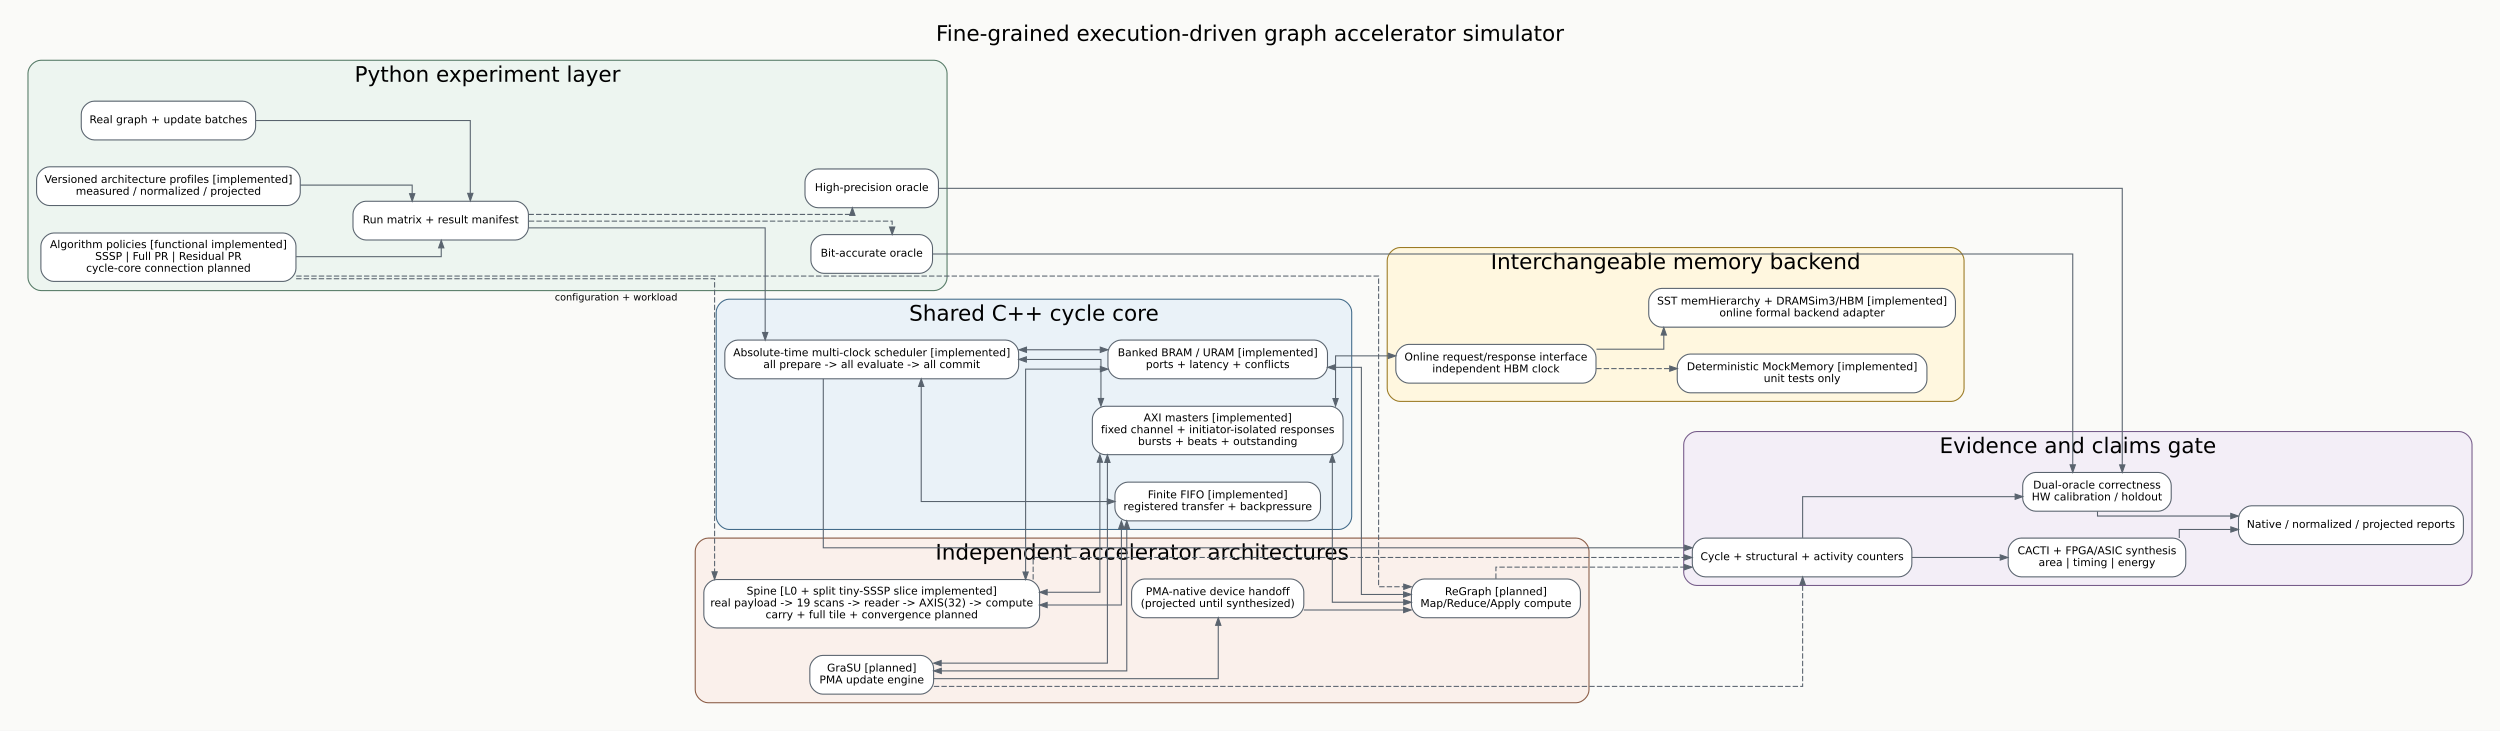
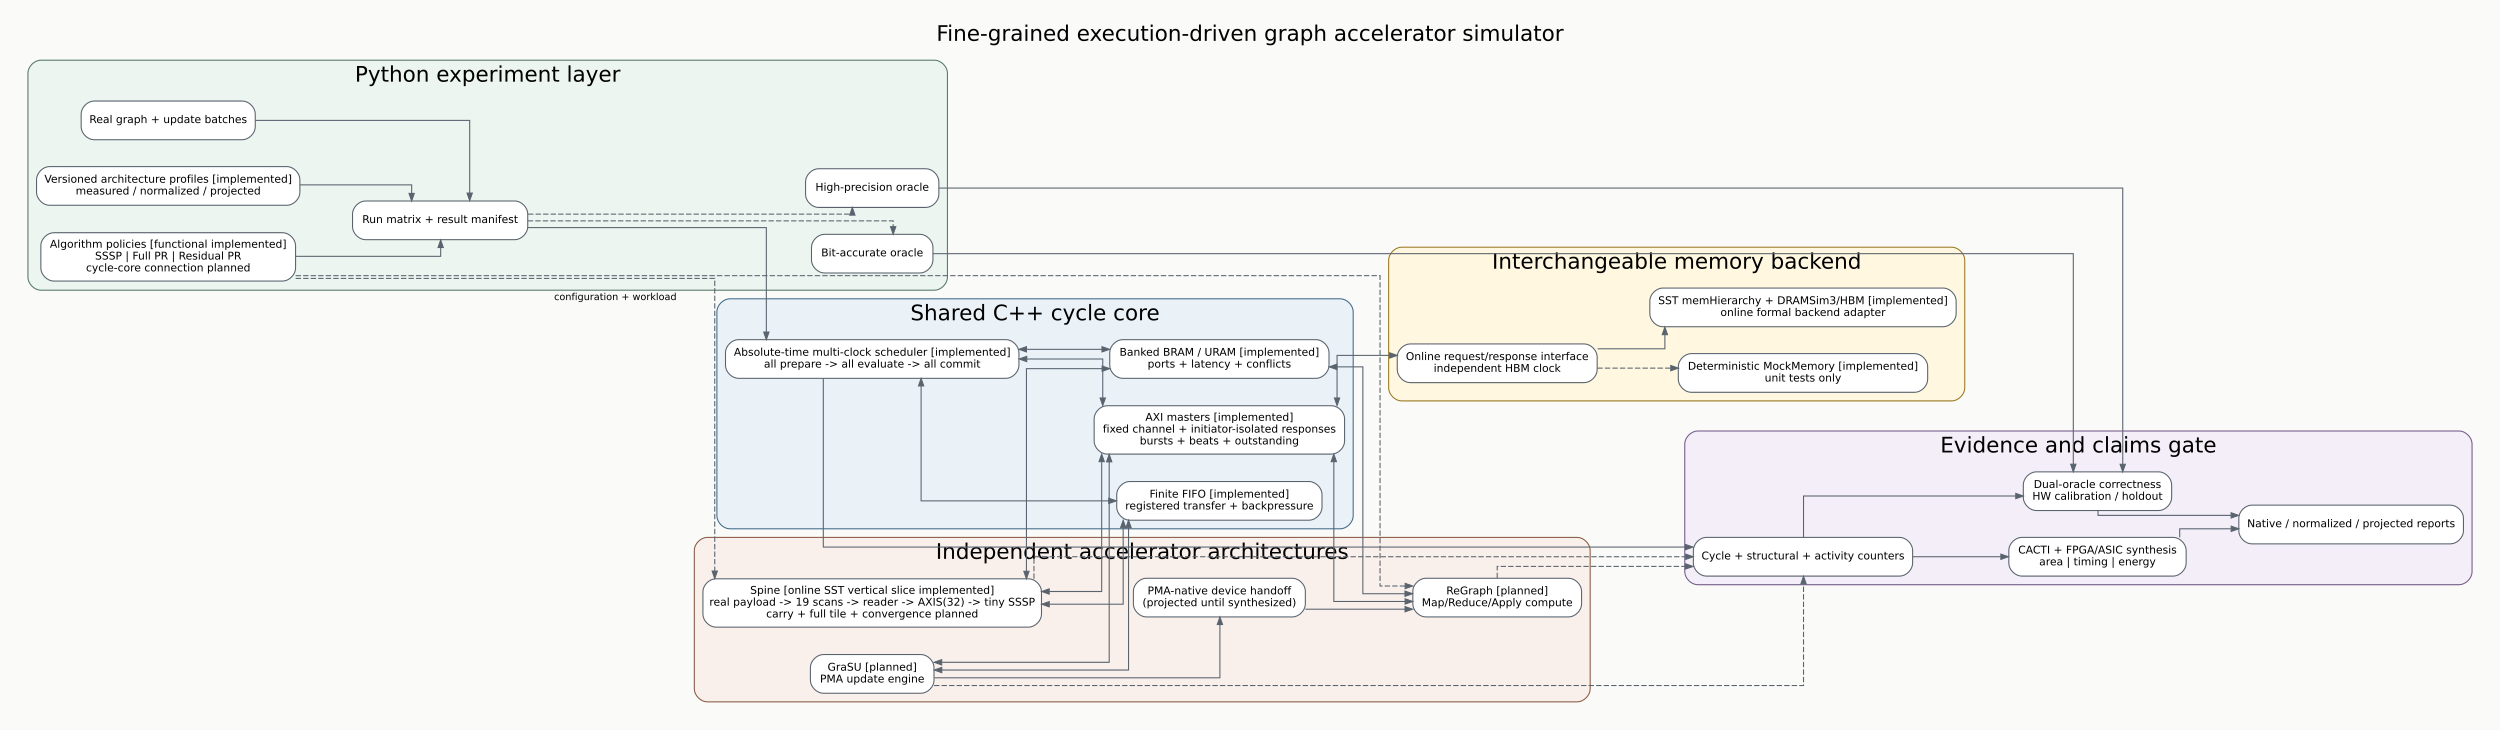
- <svg xmlns="http://www.w3.org/2000/svg" width="2323pt" height="679pt" viewBox="0.00 0.00 2323.00 679.00">
+ <svg xmlns="http://www.w3.org/2000/svg" width="2326pt" height="679pt" viewBox="0.00 0.00 2326.00 679.00">
  <g id="graph0" class="graph" transform="scale(1 1) rotate(0) translate(18 661)">
-     <polygon fill="#fafaf8" stroke="transparent" points="-18,18 -18,-661 2305,-661 2305,18 -18,18" />
-     <text text-anchor="middle" x="1143.5" y="-623" font-family="DejaVu Sans" font-size="20.00">Fine-grained execution-driven graph accelerator simulator</text>
+     <polygon fill="#fafaf8" stroke="transparent" points="-18,18 -18,-661 2308,-661 2308,18 -18,18" />
+     <text text-anchor="middle" x="1145" y="-623" font-family="DejaVu Sans" font-size="20.00">Fine-grained execution-driven graph accelerator simulator</text>
    <g id="clust1" class="cluster">
-       <path fill="#edf5f0" stroke="#557a66" d="M20,-391C20,-391 850,-391 850,-391 856,-391 862,-397 862,-403 862,-403 862,-593 862,-593 862,-599 856,-605 850,-605 850,-605 20,-605 20,-605 14,-605 8,-599 8,-593 8,-593 8,-403 8,-403 8,-397 14,-391 20,-391" />
-       <text text-anchor="middle" x="435" y="-585" font-family="DejaVu Sans" font-size="20.00">Python experiment layer</text>
+       <path fill="#edf5f0" stroke="#557a66" d="M20,-391C20,-391 851.5,-391 851.5,-391 857.5,-391 863.5,-397 863.5,-403 863.5,-403 863.5,-593 863.5,-593 863.5,-599 857.5,-605 851.5,-605 851.5,-605 20,-605 20,-605 14,-605 8,-599 8,-593 8,-593 8,-403 8,-403 8,-397 14,-391 20,-391" />
+       <text text-anchor="middle" x="435.75" y="-585" font-family="DejaVu Sans" font-size="20.00">Python experiment layer</text>
    </g>
    <g id="clust2" class="cluster">
-       <path fill="#eaf2f8" stroke="#426b8a" d="M659.5,-169C659.5,-169 1226,-169 1226,-169 1232,-169 1238,-175 1238,-181 1238,-181 1238,-371 1238,-371 1238,-377 1232,-383 1226,-383 1226,-383 659.5,-383 659.5,-383 653.5,-383 647.5,-377 647.5,-371 647.5,-371 647.5,-181 647.5,-181 647.5,-175 653.5,-169 659.5,-169" />
-       <text text-anchor="middle" x="942.75" y="-363" font-family="DejaVu Sans" font-size="20.00">Shared C++ cycle core</text>
+       <path fill="#eaf2f8" stroke="#426b8a" d="M661,-169C661,-169 1229,-169 1229,-169 1235,-169 1241,-175 1241,-181 1241,-181 1241,-371 1241,-371 1241,-377 1235,-383 1229,-383 1229,-383 661,-383 661,-383 655,-383 649,-377 649,-371 649,-371 649,-181 649,-181 649,-175 655,-169 661,-169" />
+       <text text-anchor="middle" x="945" y="-363" font-family="DejaVu Sans" font-size="20.00">Shared C++ cycle core</text>
    </g>
    <g id="clust3" class="cluster">
-       <path fill="#faf0eb" stroke="#8a5b45" d="M640,-8C640,-8 1446.5,-8 1446.5,-8 1452.5,-8 1458.5,-14 1458.5,-20 1458.5,-20 1458.5,-149 1458.5,-149 1458.5,-155 1452.5,-161 1446.5,-161 1446.5,-161 640,-161 640,-161 634,-161 628,-155 628,-149 628,-149 628,-20 628,-20 628,-14 634,-8 640,-8" />
-       <text text-anchor="middle" x="1043.25" y="-141" font-family="DejaVu Sans" font-size="20.00">Independent accelerator architectures</text>
+       <path fill="#faf0eb" stroke="#8a5b45" d="M640,-8C640,-8 1449.5,-8 1449.5,-8 1455.5,-8 1461.5,-14 1461.5,-20 1461.5,-20 1461.5,-149 1461.5,-149 1461.5,-155 1455.5,-161 1449.5,-161 1449.5,-161 640,-161 640,-161 634,-161 628,-155 628,-149 628,-149 628,-20 628,-20 628,-14 634,-8 640,-8" />
+       <text text-anchor="middle" x="1044.75" y="-141" font-family="DejaVu Sans" font-size="20.00">Independent accelerator architectures</text>
    </g>
    <g id="clust4" class="cluster">
-       <path fill="#fff7df" stroke="#9b7a25" d="M1283,-288C1283,-288 1795,-288 1795,-288 1801,-288 1807,-294 1807,-300 1807,-300 1807,-419 1807,-419 1807,-425 1801,-431 1795,-431 1795,-431 1283,-431 1283,-431 1277,-431 1271,-425 1271,-419 1271,-419 1271,-300 1271,-300 1271,-294 1277,-288 1283,-288" />
-       <text text-anchor="middle" x="1539" y="-411" font-family="DejaVu Sans" font-size="20.00">Interchangeable memory backend</text>
+       <path fill="#fff7df" stroke="#9b7a25" d="M1286,-288C1286,-288 1798,-288 1798,-288 1804,-288 1810,-294 1810,-300 1810,-300 1810,-419 1810,-419 1810,-425 1804,-431 1798,-431 1798,-431 1286,-431 1286,-431 1280,-431 1274,-425 1274,-419 1274,-419 1274,-300 1274,-300 1274,-294 1280,-288 1286,-288" />
+       <text text-anchor="middle" x="1542" y="-411" font-family="DejaVu Sans" font-size="20.00">Interchangeable memory backend</text>
    </g>
    <g id="clust5" class="cluster">
-       <path fill="#f3eef7" stroke="#765c8a" d="M1558.5,-117C1558.5,-117 2267,-117 2267,-117 2273,-117 2279,-123 2279,-129 2279,-129 2279,-248 2279,-248 2279,-254 2273,-260 2267,-260 2267,-260 1558.5,-260 1558.5,-260 1552.5,-260 1546.5,-254 1546.5,-248 1546.5,-248 1546.5,-129 1546.5,-129 1546.5,-123 1552.5,-117 1558.5,-117" />
-       <text text-anchor="middle" x="1912.75" y="-240" font-family="DejaVu Sans" font-size="20.00">Evidence and claims gate</text>
+       <path fill="#f3eef7" stroke="#765c8a" d="M1561.5,-117C1561.5,-117 2270,-117 2270,-117 2276,-117 2282,-123 2282,-129 2282,-129 2282,-248 2282,-248 2282,-254 2276,-260 2270,-260 2270,-260 1561.5,-260 1561.5,-260 1555.5,-260 1549.5,-254 1549.5,-248 1549.5,-248 1549.5,-129 1549.5,-129 1549.5,-123 1555.5,-117 1561.5,-117" />
+       <text text-anchor="middle" x="1915.75" y="-240" font-family="DejaVu Sans" font-size="20.00">Evidence and claims gate</text>
    </g>
    <g id="node1" class="node">
      <path fill="#ffffff" stroke="#59636e" d="M207.5,-567C207.5,-567 69.5,-567 69.5,-567 63.5,-567 57.5,-561 57.5,-555 57.5,-555 57.5,-543 57.5,-543 57.5,-537 63.5,-531 69.5,-531 69.5,-531 207.5,-531 207.5,-531 213.5,-531 219.5,-537 219.5,-543 219.5,-543 219.5,-555 219.5,-555 219.5,-561 213.5,-567 207.5,-567" />
      <text text-anchor="middle" x="138.5" y="-546.5" font-family="DejaVu Sans" font-size="10.00">Real graph + update batches</text>
    </g>
    <g id="node4" class="node">
      <path fill="#ffffff" stroke="#59636e" d="M461,-474C461,-474 322,-474 322,-474 316,-474 310,-468 310,-462 310,-462 310,-450 310,-450 310,-444 316,-438 322,-438 322,-438 461,-438 461,-438 467,-438 473,-444 473,-450 473,-450 473,-462 473,-462 473,-468 467,-474 461,-474" />
      <text text-anchor="middle" x="391.5" y="-453.5" font-family="DejaVu Sans" font-size="10.00">Run matrix + result manifest</text>
    </g>
    <g id="edge1" class="edge">
      <path fill="none" stroke="#59636e" d="M219.63,-549C302.47,-549 419,-549 419,-549 419,-549 419,-481.37 419,-481.37" />
      <polygon fill="#59636e" stroke="#59636e" points="421.45,-481.37 419,-474.37 416.55,-481.37 421.45,-481.37" />
    </g>
    <g id="node2" class="node">
      <path fill="#ffffff" stroke="#59636e" d="M249,-506C249,-506 28,-506 28,-506 22,-506 16,-500 16,-494 16,-494 16,-482 16,-482 16,-476 22,-470 28,-470 28,-470 249,-470 249,-470 255,-470 261,-476 261,-482 261,-482 261,-494 261,-494 261,-500 255,-506 249,-506" />
      <text text-anchor="middle" x="138.5" y="-491" font-family="DejaVu Sans" font-size="10.00">Versioned architecture profiles [implemented]</text>
      <text text-anchor="middle" x="138.5" y="-480" font-family="DejaVu Sans" font-size="10.00">measured / normalized / projected</text>
    </g>
    <g id="edge2" class="edge">
      <path fill="none" stroke="#59636e" d="M261.03,-489C314.4,-489 365,-489 365,-489 365,-489 365,-481.04 365,-481.04" />
      <polygon fill="#59636e" stroke="#59636e" points="367.45,-481.04 365,-474.04 362.55,-481.04 367.45,-481.04" />
    </g>
    <g id="node3" class="node">
      <path fill="#ffffff" stroke="#59636e" d="M245,-444.5C245,-444.5 32,-444.5 32,-444.5 26,-444.5 20,-438.5 20,-432.5 20,-432.5 20,-411.5 20,-411.5 20,-405.5 26,-399.5 32,-399.5 32,-399.5 245,-399.5 245,-399.5 251,-399.5 257,-405.5 257,-411.5 257,-411.5 257,-432.5 257,-432.5 257,-438.5 251,-444.5 245,-444.5" />
      <text text-anchor="middle" x="138.5" y="-430.5" font-family="DejaVu Sans" font-size="10.00">Algorithm policies [functional implemented]</text>
      <text text-anchor="middle" x="138.5" y="-419.5" font-family="DejaVu Sans" font-size="10.00">SSSP | Full PR | Residual PR</text>
      <text text-anchor="middle" x="138.5" y="-408.5" font-family="DejaVu Sans" font-size="10.00">cycle-core connection planned</text>
    </g>
    <g id="edge3" class="edge">
      <path fill="none" stroke="#59636e" d="M257.09,-422.5C323.06,-422.5 392,-422.5 392,-422.5 392,-422.5 392,-430.68 392,-430.68" />
      <polygon fill="#59636e" stroke="#59636e" points="389.55,-430.68 392,-437.68 394.45,-430.68 389.55,-430.68" />
    </g>
    <g id="node11" class="node">
-       <path fill="#ffffff" stroke="#59636e" d="M936,-122.5C936,-122.5 648,-122.5 648,-122.5 642,-122.5 636,-116.5 636,-110.5 636,-110.5 636,-89.5 636,-89.5 636,-83.5 642,-77.5 648,-77.5 648,-77.5 936,-77.5 936,-77.5 942,-77.5 948,-83.5 948,-89.5 948,-89.5 948,-110.5 948,-110.5 948,-116.5 942,-122.5 936,-122.5" />
-       <text text-anchor="middle" x="792" y="-108.5" font-family="DejaVu Sans" font-size="10.00">Spine [L0 + split tiny-SSSP slice implemented]</text>
-       <text text-anchor="middle" x="792" y="-97.5" font-family="DejaVu Sans" font-size="10.00">real payload -&gt; 19 scans -&gt; reader -&gt; AXIS(32) -&gt; compute</text>
-       <text text-anchor="middle" x="792" y="-86.5" font-family="DejaVu Sans" font-size="10.00">carry + full tile + convergence planned</text>
+       <path fill="#ffffff" stroke="#59636e" d="M939,-122.5C939,-122.5 648,-122.5 648,-122.5 642,-122.5 636,-116.5 636,-110.5 636,-110.5 636,-89.5 636,-89.5 636,-83.5 642,-77.5 648,-77.5 648,-77.5 939,-77.5 939,-77.5 945,-77.5 951,-83.5 951,-89.5 951,-89.5 951,-110.5 951,-110.5 951,-116.5 945,-122.5 939,-122.5" />
+       <text text-anchor="middle" x="793.5" y="-108.5" font-family="DejaVu Sans" font-size="10.00">Spine [online SST vertical slice implemented]</text>
+       <text text-anchor="middle" x="793.5" y="-97.5" font-family="DejaVu Sans" font-size="10.00">real payload -&gt; 19 scans -&gt; reader -&gt; AXIS(32) -&gt; tiny SSSP</text>
+       <text text-anchor="middle" x="793.5" y="-86.5" font-family="DejaVu Sans" font-size="10.00">carry + full tile + convergence planned</text>
    </g>
    <g id="edge16" class="edge">
-       <path fill="none" stroke="#59636e" stroke-dasharray="5,2" d="M257.17,-402C407.15,-402 646,-402 646,-402 646,-402 646,-129.7 646,-129.7" />
-       <polygon fill="#59636e" stroke="#59636e" points="648.45,-129.7 646,-122.7 643.55,-129.7 648.45,-129.7" />
+       <path fill="none" stroke="#59636e" stroke-dasharray="5,2" d="M257.08,-402C407.34,-402 647,-402 647,-402 647,-402 647,-129.7 647,-129.7" />
+       <polygon fill="#59636e" stroke="#59636e" points="649.45,-129.7 647,-122.7 644.55,-129.7 649.45,-129.7" />
    </g>
    <g id="node14" class="node">
-       <path fill="#ffffff" stroke="#59636e" d="M1438.5,-123C1438.5,-123 1305.5,-123 1305.5,-123 1299.5,-123 1293.5,-117 1293.5,-111 1293.5,-111 1293.5,-99 1293.5,-99 1293.5,-93 1299.5,-87 1305.5,-87 1305.5,-87 1438.5,-87 1438.5,-87 1444.5,-87 1450.5,-93 1450.5,-99 1450.5,-99 1450.5,-111 1450.5,-111 1450.5,-117 1444.5,-123 1438.5,-123" />
-       <text text-anchor="middle" x="1372" y="-108" font-family="DejaVu Sans" font-size="10.00">ReGraph [planned]</text>
-       <text text-anchor="middle" x="1372" y="-97" font-family="DejaVu Sans" font-size="10.00">Map/Reduce/Apply compute</text>
+       <path fill="#ffffff" stroke="#59636e" d="M1441.5,-123C1441.5,-123 1308.5,-123 1308.5,-123 1302.5,-123 1296.5,-117 1296.5,-111 1296.5,-111 1296.5,-99 1296.5,-99 1296.5,-93 1302.5,-87 1308.5,-87 1308.5,-87 1441.5,-87 1441.5,-87 1447.5,-87 1453.5,-93 1453.5,-99 1453.5,-99 1453.5,-111 1453.5,-111 1453.5,-117 1447.5,-123 1441.5,-123" />
+       <text text-anchor="middle" x="1375" y="-108" font-family="DejaVu Sans" font-size="10.00">ReGraph [planned]</text>
+       <text text-anchor="middle" x="1375" y="-97" font-family="DejaVu Sans" font-size="10.00">Map/Reduce/Apply compute</text>
    </g>
    <g id="edge17" class="edge">
-       <path fill="none" stroke="#59636e" stroke-dasharray="5,2" d="M257.25,-404.5C546.3,-404.5 1263,-404.5 1263,-404.5 1263,-404.5 1263,-115.8 1263,-115.8 1263,-115.8 1286.36,-115.8 1286.36,-115.8" />
-       <polygon fill="#59636e" stroke="#59636e" points="1286.36,-118.25 1293.36,-115.8 1286.36,-113.35 1286.36,-118.25" />
+       <path fill="none" stroke="#59636e" stroke-dasharray="5,2" d="M257.03,-404.5C546.51,-404.5 1266,-404.5 1266,-404.5 1266,-404.5 1266,-115.8 1266,-115.8 1266,-115.8 1289.36,-115.8 1289.36,-115.8" />
+       <polygon fill="#59636e" stroke="#59636e" points="1289.36,-118.25 1296.36,-115.8 1289.36,-113.35 1289.36,-118.25" />
    </g>
    <g id="node5" class="node">
-       <path fill="#ffffff" stroke="#59636e" d="M842,-504C842,-504 742,-504 742,-504 736,-504 730,-498 730,-492 730,-492 730,-480 730,-480 730,-474 736,-468 742,-468 742,-468 842,-468 842,-468 848,-468 854,-474 854,-480 854,-480 854,-492 854,-492 854,-498 848,-504 842,-504" />
-       <text text-anchor="middle" x="792" y="-483.5" font-family="DejaVu Sans" font-size="10.00">High-precision oracle</text>
+       <path fill="#ffffff" stroke="#59636e" d="M843.5,-504C843.5,-504 743.5,-504 743.5,-504 737.5,-504 731.5,-498 731.5,-492 731.5,-492 731.5,-480 731.5,-480 731.5,-474 737.5,-468 743.5,-468 743.5,-468 843.5,-468 843.5,-468 849.5,-468 855.5,-474 855.5,-480 855.5,-480 855.5,-492 855.5,-492 855.5,-498 849.5,-504 843.5,-504" />
+       <text text-anchor="middle" x="793.5" y="-483.5" font-family="DejaVu Sans" font-size="10.00">High-precision oracle</text>
    </g>
    <g id="edge30" class="edge">
-       <path fill="none" stroke="#59636e" stroke-dasharray="5,2" d="M473.09,-461.75C585.42,-461.75 774,-461.75 774,-461.75 774,-461.75 774,-462.36 774,-462.36" />
-       <polygon fill="#59636e" stroke="#59636e" points="771.55,-460.87 774,-467.87 776.45,-460.87 771.55,-460.87" />
+       <path fill="none" stroke="#59636e" stroke-dasharray="5,2" d="M473.3,-461.75C585.93,-461.75 775,-461.75 775,-461.75 775,-461.75 775,-462.36 775,-462.36" />
+       <polygon fill="#59636e" stroke="#59636e" points="772.55,-460.87 775,-467.87 777.45,-460.87 772.55,-460.87" />
    </g>
    <g id="node6" class="node">
-       <path fill="#ffffff" stroke="#59636e" d="M836.5,-443C836.5,-443 747.5,-443 747.5,-443 741.5,-443 735.5,-437 735.5,-431 735.5,-431 735.5,-419 735.5,-419 735.5,-413 741.5,-407 747.5,-407 747.5,-407 836.5,-407 836.5,-407 842.5,-407 848.5,-413 848.5,-419 848.5,-419 848.5,-431 848.5,-431 848.5,-437 842.5,-443 836.5,-443" />
-       <text text-anchor="middle" x="792" y="-422.5" font-family="DejaVu Sans" font-size="10.00">Bit-accurate oracle</text>
+       <path fill="#ffffff" stroke="#59636e" d="M838,-443C838,-443 749,-443 749,-443 743,-443 737,-437 737,-431 737,-431 737,-419 737,-419 737,-413 743,-407 749,-407 749,-407 838,-407 838,-407 844,-407 850,-413 850,-419 850,-419 850,-431 850,-431 850,-437 844,-443 838,-443" />
+       <text text-anchor="middle" x="793.5" y="-422.5" font-family="DejaVu Sans" font-size="10.00">Bit-accurate oracle</text>
    </g>
    <g id="edge31" class="edge">
-       <path fill="none" stroke="#59636e" stroke-dasharray="5,2" d="M473.38,-455.5C595.46,-455.5 811,-455.5 811,-455.5 811,-455.5 811,-450.09 811,-450.09" />
-       <polygon fill="#59636e" stroke="#59636e" points="813.45,-450.09 811,-443.09 808.55,-450.09 813.45,-450.09" />
+       <path fill="none" stroke="#59636e" stroke-dasharray="5,2" d="M473.02,-455.5C595.55,-455.5 813,-455.5 813,-455.5 813,-455.5 813,-450.09 813,-450.09" />
+       <polygon fill="#59636e" stroke="#59636e" points="815.45,-450.09 813,-443.09 810.55,-450.09 815.45,-450.09" />
    </g>
    <g id="node7" class="node">
-       <path fill="#ffffff" stroke="#59636e" d="M916.5,-345C916.5,-345 667.5,-345 667.5,-345 661.5,-345 655.5,-339 655.5,-333 655.5,-333 655.5,-321 655.5,-321 655.5,-315 661.5,-309 667.5,-309 667.5,-309 916.5,-309 916.5,-309 922.5,-309 928.5,-315 928.5,-321 928.5,-321 928.5,-333 928.5,-333 928.5,-339 922.5,-345 916.5,-345" />
-       <text text-anchor="middle" x="792" y="-330" font-family="DejaVu Sans" font-size="10.00">Absolute-time multi-clock scheduler [implemented]</text>
-       <text text-anchor="middle" x="792" y="-319" font-family="DejaVu Sans" font-size="10.00">all prepare -&gt; all evaluate -&gt; all commit</text>
+       <path fill="#ffffff" stroke="#59636e" d="M918,-345C918,-345 669,-345 669,-345 663,-345 657,-339 657,-333 657,-333 657,-321 657,-321 657,-315 663,-309 669,-309 669,-309 918,-309 918,-309 924,-309 930,-315 930,-321 930,-321 930,-333 930,-333 930,-339 924,-345 918,-345" />
+       <text text-anchor="middle" x="793.5" y="-330" font-family="DejaVu Sans" font-size="10.00">Absolute-time multi-clock scheduler [implemented]</text>
+       <text text-anchor="middle" x="793.5" y="-319" font-family="DejaVu Sans" font-size="10.00">all prepare -&gt; all evaluate -&gt; all commit</text>
    </g>
    <g id="edge15" class="edge">
-       <path fill="none" stroke="#59636e" d="M473.09,-449.25C562.38,-449.25 693,-449.25 693,-449.25 693,-449.25 693,-352.04 693,-352.04" />
-       <polygon fill="#59636e" stroke="#59636e" points="695.45,-352.04 693,-345.04 690.55,-352.04 695.45,-352.04" />
+       <path fill="none" stroke="#59636e" d="M473.23,-449.25C563.12,-449.25 695,-449.25 695,-449.25 695,-449.25 695,-352.04 695,-352.04" />
+       <polygon fill="#59636e" stroke="#59636e" points="697.45,-352.04 695,-345.04 692.55,-352.04 697.45,-352.04" />
      <text text-anchor="middle" x="554.5" y="-381.8" font-family="DejaVu Sans" font-size="9.00">configuration + workload</text>
    </g>
    <g id="node19" class="node">
-       <path fill="#ffffff" stroke="#59636e" d="M1987.5,-222C1987.5,-222 1873.5,-222 1873.5,-222 1867.5,-222 1861.5,-216 1861.5,-210 1861.5,-210 1861.5,-198 1861.5,-198 1861.5,-192 1867.5,-186 1873.5,-186 1873.5,-186 1987.5,-186 1987.5,-186 1993.5,-186 1999.5,-192 1999.5,-198 1999.5,-198 1999.5,-210 1999.5,-210 1999.5,-216 1993.5,-222 1987.5,-222" />
-       <text text-anchor="middle" x="1930.5" y="-207" font-family="DejaVu Sans" font-size="10.00">Dual-oracle correctness</text>
-       <text text-anchor="middle" x="1930.5" y="-196" font-family="DejaVu Sans" font-size="10.00">HW calibration / holdout</text>
+       <path fill="#ffffff" stroke="#59636e" d="M1990.5,-222C1990.5,-222 1876.5,-222 1876.5,-222 1870.5,-222 1864.5,-216 1864.5,-210 1864.5,-210 1864.5,-198 1864.5,-198 1864.5,-192 1870.5,-186 1876.5,-186 1876.5,-186 1990.5,-186 1990.5,-186 1996.5,-186 2002.5,-192 2002.5,-198 2002.5,-198 2002.5,-210 2002.5,-210 2002.5,-216 1996.5,-222 1990.5,-222" />
+       <text text-anchor="middle" x="1933.5" y="-207" font-family="DejaVu Sans" font-size="10.00">Dual-oracle correctness</text>
+       <text text-anchor="middle" x="1933.5" y="-196" font-family="DejaVu Sans" font-size="10.00">HW calibration / holdout</text>
    </g>
    <g id="edge32" class="edge">
-       <path fill="none" stroke="#59636e" d="M854.06,-486C1094.86,-486 1954,-486 1954,-486 1954,-486 1954,-229.07 1954,-229.07" />
-       <polygon fill="#59636e" stroke="#59636e" points="1956.45,-229.07 1954,-222.07 1951.55,-229.07 1956.45,-229.07" />
+       <path fill="none" stroke="#59636e" d="M855.64,-486C1096.75,-486 1957,-486 1957,-486 1957,-486 1957,-229.07 1957,-229.07" />
+       <polygon fill="#59636e" stroke="#59636e" points="1959.45,-229.07 1957,-222.07 1954.55,-229.07 1959.45,-229.07" />
    </g>
    <g id="edge33" class="edge">
-       <path fill="none" stroke="#59636e" d="M848.88,-425C1076.3,-425 1908,-425 1908,-425 1908,-425 1908,-229.09 1908,-229.09" />
-       <polygon fill="#59636e" stroke="#59636e" points="1910.45,-229.09 1908,-222.09 1905.55,-229.09 1910.45,-229.09" />
+       <path fill="none" stroke="#59636e" d="M850.07,-425C1077.24,-425 1911,-425 1911,-425 1911,-425 1911,-229.09 1911,-229.09" />
+       <polygon fill="#59636e" stroke="#59636e" points="1913.45,-229.09 1911,-222.09 1908.55,-229.09 1913.45,-229.09" />
    </g>
    <g id="node8" class="node">
-       <path fill="#ffffff" stroke="#59636e" d="M1197,-213C1197,-213 1030,-213 1030,-213 1024,-213 1018,-207 1018,-201 1018,-201 1018,-189 1018,-189 1018,-183 1024,-177 1030,-177 1030,-177 1197,-177 1197,-177 1203,-177 1209,-183 1209,-189 1209,-189 1209,-201 1209,-201 1209,-207 1203,-213 1197,-213" />
-       <text text-anchor="middle" x="1113.5" y="-198" font-family="DejaVu Sans" font-size="10.00">Finite FIFO [implemented]</text>
-       <text text-anchor="middle" x="1113.5" y="-187" font-family="DejaVu Sans" font-size="10.00">registered transfer + backpressure</text>
+       <path fill="#ffffff" stroke="#59636e" d="M1200,-213C1200,-213 1033,-213 1033,-213 1027,-213 1021,-207 1021,-201 1021,-201 1021,-189 1021,-189 1021,-183 1027,-177 1033,-177 1033,-177 1200,-177 1200,-177 1206,-177 1212,-183 1212,-189 1212,-189 1212,-201 1212,-201 1212,-207 1206,-213 1200,-213" />
+       <text text-anchor="middle" x="1116.5" y="-198" font-family="DejaVu Sans" font-size="10.00">Finite FIFO [implemented]</text>
+       <text text-anchor="middle" x="1116.5" y="-187" font-family="DejaVu Sans" font-size="10.00">registered transfer + backpressure</text>
    </g>
    <g id="edge4" class="edge">
-       <path fill="none" stroke="#59636e" d="M838,-301.92C838,-301.92 838,-195 838,-195 838,-195 1010.92,-195 1010.92,-195" />
-       <polygon fill="#59636e" stroke="#59636e" points="835.55,-301.92 838,-308.92 840.45,-301.92 835.55,-301.92" />
-       <polygon fill="#59636e" stroke="#59636e" points="1010.92,-197.45 1017.92,-195 1010.92,-192.55 1010.92,-197.45" />
+       <path fill="none" stroke="#59636e" d="M839,-301.92C839,-301.92 839,-195 839,-195 839,-195 1013.61,-195 1013.61,-195" />
+       <polygon fill="#59636e" stroke="#59636e" points="836.55,-301.92 839,-308.92 841.45,-301.92 836.55,-301.92" />
+       <polygon fill="#59636e" stroke="#59636e" points="1013.61,-197.45 1020.61,-195 1013.61,-192.55 1013.61,-197.45" />
    </g>
    <g id="node9" class="node">
-       <path fill="#ffffff" stroke="#59636e" d="M1203.5,-345C1203.5,-345 1023.5,-345 1023.5,-345 1017.5,-345 1011.5,-339 1011.5,-333 1011.5,-333 1011.5,-321 1011.5,-321 1011.5,-315 1017.5,-309 1023.5,-309 1023.5,-309 1203.5,-309 1203.5,-309 1209.5,-309 1215.5,-315 1215.5,-321 1215.5,-321 1215.5,-333 1215.5,-333 1215.5,-339 1209.5,-345 1203.5,-345" />
-       <text text-anchor="middle" x="1113.5" y="-330" font-family="DejaVu Sans" font-size="10.00">Banked BRAM / URAM [implemented]</text>
-       <text text-anchor="middle" x="1113.5" y="-319" font-family="DejaVu Sans" font-size="10.00">ports + latency + conflicts</text>
+       <path fill="#ffffff" stroke="#59636e" d="M1206.5,-345C1206.5,-345 1026.5,-345 1026.5,-345 1020.5,-345 1014.5,-339 1014.5,-333 1014.5,-333 1014.5,-321 1014.5,-321 1014.5,-315 1020.5,-309 1026.5,-309 1026.5,-309 1206.5,-309 1206.5,-309 1212.5,-309 1218.5,-315 1218.5,-321 1218.5,-321 1218.5,-333 1218.5,-333 1218.5,-339 1212.5,-345 1206.5,-345" />
+       <text text-anchor="middle" x="1116.5" y="-330" font-family="DejaVu Sans" font-size="10.00">Banked BRAM / URAM [implemented]</text>
+       <text text-anchor="middle" x="1116.5" y="-319" font-family="DejaVu Sans" font-size="10.00">ports + latency + conflicts</text>
    </g>
    <g id="edge5" class="edge">
-       <path fill="none" stroke="#59636e" d="M935.81,-336C935.81,-336 1004.39,-336 1004.39,-336" />
-       <polygon fill="#59636e" stroke="#59636e" points="1004.39,-338.45 1011.39,-336 1004.39,-333.55 1004.39,-338.45" />
-       <polygon fill="#59636e" stroke="#59636e" points="935.81,-333.55 928.81,-336 935.81,-338.45 935.81,-333.55" />
+       <path fill="none" stroke="#59636e" d="M937.01,-336C937.01,-336 1007.29,-336 1007.29,-336" />
+       <polygon fill="#59636e" stroke="#59636e" points="1007.29,-338.45 1014.29,-336 1007.29,-333.55 1007.29,-338.45" />
+       <polygon fill="#59636e" stroke="#59636e" points="937.01,-333.55 930.01,-336 937.01,-338.45 937.01,-333.55" />
    </g>
    <g id="node10" class="node">
-       <path fill="#ffffff" stroke="#59636e" d="M1218,-283.5C1218,-283.5 1009,-283.5 1009,-283.5 1003,-283.5 997,-277.5 997,-271.5 997,-271.5 997,-250.5 997,-250.5 997,-244.5 1003,-238.5 1009,-238.5 1009,-238.5 1218,-238.5 1218,-238.5 1224,-238.5 1230,-244.5 1230,-250.5 1230,-250.5 1230,-271.5 1230,-271.5 1230,-277.5 1224,-283.5 1218,-283.5" />
-       <text text-anchor="middle" x="1113.5" y="-269.5" font-family="DejaVu Sans" font-size="10.00">AXI masters [implemented]</text>
-       <text text-anchor="middle" x="1113.5" y="-258.5" font-family="DejaVu Sans" font-size="10.00">fixed channel + initiator-isolated responses</text>
-       <text text-anchor="middle" x="1113.5" y="-247.5" font-family="DejaVu Sans" font-size="10.00">bursts + beats + outstanding</text>
+       <path fill="#ffffff" stroke="#59636e" d="M1221,-283.5C1221,-283.5 1012,-283.5 1012,-283.5 1006,-283.5 1000,-277.5 1000,-271.5 1000,-271.5 1000,-250.5 1000,-250.5 1000,-244.5 1006,-238.5 1012,-238.5 1012,-238.5 1221,-238.5 1221,-238.5 1227,-238.5 1233,-244.5 1233,-250.5 1233,-250.5 1233,-271.5 1233,-271.5 1233,-277.5 1227,-283.5 1221,-283.5" />
+       <text text-anchor="middle" x="1116.5" y="-269.5" font-family="DejaVu Sans" font-size="10.00">AXI masters [implemented]</text>
+       <text text-anchor="middle" x="1116.5" y="-258.5" font-family="DejaVu Sans" font-size="10.00">fixed channel + initiator-isolated responses</text>
+       <text text-anchor="middle" x="1116.5" y="-247.5" font-family="DejaVu Sans" font-size="10.00">bursts + beats + outstanding</text>
    </g>
    <g id="edge6" class="edge">
-       <path fill="none" stroke="#59636e" d="M935.7,-327C935.7,-327 1005,-327 1005,-327 1005,-327 1005,-290.71 1005,-290.71" />
-       <polygon fill="#59636e" stroke="#59636e" points="935.7,-324.55 928.7,-327 935.7,-329.45 935.7,-324.55" />
-       <polygon fill="#59636e" stroke="#59636e" points="1007.45,-290.71 1005,-283.71 1002.55,-290.71 1007.45,-290.71" />
+       <path fill="none" stroke="#59636e" d="M937.26,-327C937.26,-327 1008,-327 1008,-327 1008,-327 1008,-290.71 1008,-290.71" />
+       <polygon fill="#59636e" stroke="#59636e" points="937.26,-324.55 930.26,-327 937.26,-329.45 937.26,-324.55" />
+       <polygon fill="#59636e" stroke="#59636e" points="1010.45,-290.71 1008,-283.71 1005.55,-290.71 1010.45,-290.71" />
    </g>
    <g id="node18" class="node">
-       <path fill="#ffffff" stroke="#59636e" d="M1746.5,-161C1746.5,-161 1566.5,-161 1566.5,-161 1560.5,-161 1554.5,-155 1554.5,-149 1554.5,-149 1554.5,-137 1554.5,-137 1554.5,-131 1560.5,-125 1566.5,-125 1566.5,-125 1746.5,-125 1746.5,-125 1752.5,-125 1758.5,-131 1758.5,-137 1758.5,-137 1758.5,-149 1758.5,-149 1758.5,-155 1752.5,-161 1746.5,-161" />
-       <text text-anchor="middle" x="1656.5" y="-140.5" font-family="DejaVu Sans" font-size="10.00">Cycle + structural + activity counters</text>
+       <path fill="#ffffff" stroke="#59636e" d="M1749.5,-161C1749.5,-161 1569.5,-161 1569.5,-161 1563.5,-161 1557.5,-155 1557.5,-149 1557.5,-149 1557.5,-137 1557.5,-137 1557.5,-131 1563.5,-125 1569.5,-125 1569.5,-125 1749.5,-125 1749.5,-125 1755.5,-125 1761.5,-131 1761.5,-137 1761.5,-137 1761.5,-149 1761.5,-149 1761.5,-155 1755.5,-161 1749.5,-161" />
+       <text text-anchor="middle" x="1659.5" y="-140.5" font-family="DejaVu Sans" font-size="10.00">Cycle + structural + activity counters</text>
    </g>
    <g id="edge26" class="edge">
-       <path fill="none" stroke="#59636e" d="M747,-308.93C747,-264.22 747,-152 747,-152 747,-152 1547.38,-152 1547.38,-152" />
-       <polygon fill="#59636e" stroke="#59636e" points="1547.38,-154.45 1554.38,-152 1547.38,-149.55 1547.38,-154.45" />
+       <path fill="none" stroke="#59636e" d="M748,-308.93C748,-264.22 748,-152 748,-152 748,-152 1550.15,-152 1550.15,-152" />
+       <polygon fill="#59636e" stroke="#59636e" points="1550.15,-154.45 1557.15,-152 1550.15,-149.55 1550.15,-154.45" />
    </g>
    <g id="edge18" class="edge">
-       <path fill="none" stroke="#59636e" d="M1024,-169.91C1024,-169.91 1024,-98.83 1024,-98.83 1024,-98.83 955.03,-98.83 955.03,-98.83" />
-       <polygon fill="#59636e" stroke="#59636e" points="1021.55,-169.91 1024,-176.91 1026.45,-169.91 1021.55,-169.91" />
-       <polygon fill="#59636e" stroke="#59636e" points="955.03,-96.38 948.03,-98.83 955.03,-101.28 955.03,-96.38" />
+       <path fill="none" stroke="#59636e" d="M1027,-169.91C1027,-169.91 1027,-98.83 1027,-98.83 1027,-98.83 958.19,-98.83 958.19,-98.83" />
+       <polygon fill="#59636e" stroke="#59636e" points="1024.55,-169.91 1027,-176.91 1029.45,-169.91 1024.55,-169.91" />
+       <polygon fill="#59636e" stroke="#59636e" points="958.19,-96.38 951.19,-98.83 958.19,-101.28 958.19,-96.38" />
    </g>
    <g id="node12" class="node">
-       <path fill="#ffffff" stroke="#59636e" d="M837.5,-52C837.5,-52 746.5,-52 746.5,-52 740.5,-52 734.5,-46 734.5,-40 734.5,-40 734.5,-28 734.5,-28 734.5,-22 740.5,-16 746.5,-16 746.5,-16 837.5,-16 837.5,-16 843.5,-16 849.5,-22 849.5,-28 849.5,-28 849.5,-40 849.5,-40 849.5,-46 843.5,-52 837.5,-52" />
-       <text text-anchor="middle" x="792" y="-37" font-family="DejaVu Sans" font-size="10.00">GraSU [planned]</text>
-       <text text-anchor="middle" x="792" y="-26" font-family="DejaVu Sans" font-size="10.00">PMA update engine</text>
+       <path fill="#ffffff" stroke="#59636e" d="M839,-52C839,-52 748,-52 748,-52 742,-52 736,-46 736,-40 736,-40 736,-28 736,-28 736,-22 742,-16 748,-16 748,-16 839,-16 839,-16 845,-16 851,-22 851,-28 851,-28 851,-40 851,-40 851,-46 845,-52 839,-52" />
+       <text text-anchor="middle" x="793.5" y="-37" font-family="DejaVu Sans" font-size="10.00">GraSU [planned]</text>
+       <text text-anchor="middle" x="793.5" y="-26" font-family="DejaVu Sans" font-size="10.00">PMA update engine</text>
    </g>
    <g id="edge20" class="edge">
-       <path fill="none" stroke="#59636e" d="M1029,-169.94C1029,-169.94 1029,-37.6 1029,-37.6 1029,-37.6 856.67,-37.6 856.67,-37.6" />
-       <polygon fill="#59636e" stroke="#59636e" points="1026.55,-169.94 1029,-176.94 1031.45,-169.94 1026.55,-169.94" />
-       <polygon fill="#59636e" stroke="#59636e" points="856.67,-35.15 849.67,-37.6 856.67,-40.05 856.67,-35.15" />
+       <path fill="none" stroke="#59636e" d="M1032,-169.94C1032,-169.94 1032,-37.6 1032,-37.6 1032,-37.6 858.23,-37.6 858.23,-37.6" />
+       <polygon fill="#59636e" stroke="#59636e" points="1029.55,-169.94 1032,-176.94 1034.45,-169.94 1029.55,-169.94" />
+       <polygon fill="#59636e" stroke="#59636e" points="858.23,-35.15 851.23,-37.6 858.23,-40.05 858.23,-35.15" />
    </g>
    <g id="edge19" class="edge">
-       <path fill="none" stroke="#59636e" d="M1004.48,-318C1004.48,-318 935,-318 935,-318 935,-318 935,-129.51 935,-129.51" />
-       <polygon fill="#59636e" stroke="#59636e" points="1004.48,-320.45 1011.48,-318 1004.48,-315.55 1004.48,-320.45" />
-       <polygon fill="#59636e" stroke="#59636e" points="937.45,-129.51 935,-122.51 932.55,-129.51 937.45,-129.51" />
+       <path fill="none" stroke="#59636e" d="M1007.43,-318C1007.43,-318 937,-318 937,-318 937,-318 937,-129.51 937,-129.51" />
+       <polygon fill="#59636e" stroke="#59636e" points="1007.43,-320.45 1014.43,-318 1007.43,-315.55 1007.43,-320.45" />
+       <polygon fill="#59636e" stroke="#59636e" points="939.45,-129.51 937,-122.51 934.55,-129.51 939.45,-129.51" />
    </g>
    <g id="edge21" class="edge">
-       <path fill="none" stroke="#59636e" d="M1222.7,-319.67C1222.7,-319.67 1247,-319.67 1247,-319.67 1247,-319.67 1247,-108.6 1247,-108.6 1247,-108.6 1286.19,-108.6 1286.19,-108.6" />
-       <polygon fill="#59636e" stroke="#59636e" points="1222.7,-317.22 1215.7,-319.67 1222.7,-322.12 1222.7,-317.22" />
-       <polygon fill="#59636e" stroke="#59636e" points="1286.19,-111.05 1293.19,-108.6 1286.19,-106.15 1286.19,-111.05" />
+       <path fill="none" stroke="#59636e" d="M1225.7,-319.67C1225.7,-319.67 1250,-319.67 1250,-319.67 1250,-319.67 1250,-108.6 1250,-108.6 1250,-108.6 1289.19,-108.6 1289.19,-108.6" />
+       <polygon fill="#59636e" stroke="#59636e" points="1225.7,-317.22 1218.7,-319.67 1225.7,-322.12 1225.7,-317.22" />
+       <polygon fill="#59636e" stroke="#59636e" points="1289.19,-111.05 1296.19,-108.6 1289.19,-106.15 1289.19,-111.05" />
    </g>
    <g id="node15" class="node">
-       <path fill="#ffffff" stroke="#59636e" d="M1453,-341C1453,-341 1291,-341 1291,-341 1285,-341 1279,-335 1279,-329 1279,-329 1279,-317 1279,-317 1279,-311 1285,-305 1291,-305 1291,-305 1453,-305 1453,-305 1459,-305 1465,-311 1465,-317 1465,-317 1465,-329 1465,-329 1465,-335 1459,-341 1453,-341" />
-       <text text-anchor="middle" x="1372" y="-326" font-family="DejaVu Sans" font-size="10.00">Online request/response interface</text>
-       <text text-anchor="middle" x="1372" y="-315" font-family="DejaVu Sans" font-size="10.00">independent HBM clock</text>
+       <path fill="#ffffff" stroke="#59636e" d="M1456,-341C1456,-341 1294,-341 1294,-341 1288,-341 1282,-335 1282,-329 1282,-329 1282,-317 1282,-317 1282,-311 1288,-305 1294,-305 1294,-305 1456,-305 1456,-305 1462,-305 1468,-311 1468,-317 1468,-317 1468,-329 1468,-329 1468,-335 1462,-341 1456,-341" />
+       <text text-anchor="middle" x="1375" y="-326" font-family="DejaVu Sans" font-size="10.00">Online request/response interface</text>
+       <text text-anchor="middle" x="1375" y="-315" font-family="DejaVu Sans" font-size="10.00">independent HBM clock</text>
    </g>
    <g id="edge22" class="edge">
-       <path fill="none" stroke="#59636e" d="M1223,-290.7C1223,-290.7 1223,-330.33 1223,-330.33 1223,-330.33 1271.91,-330.33 1271.91,-330.33" />
-       <polygon fill="#59636e" stroke="#59636e" points="1225.45,-290.7 1223,-283.7 1220.55,-290.7 1225.45,-290.7" />
-       <polygon fill="#59636e" stroke="#59636e" points="1271.91,-332.78 1278.91,-330.33 1271.91,-327.88 1271.91,-332.78" />
+       <path fill="none" stroke="#59636e" d="M1226,-290.7C1226,-290.7 1226,-330.33 1226,-330.33 1226,-330.33 1274.91,-330.33 1274.91,-330.33" />
+       <polygon fill="#59636e" stroke="#59636e" points="1228.45,-290.7 1226,-283.7 1223.55,-290.7 1228.45,-290.7" />
+       <polygon fill="#59636e" stroke="#59636e" points="1274.91,-332.78 1281.91,-330.33 1274.91,-327.88 1274.91,-332.78" />
    </g>
    <g id="edge23" class="edge">
-       <path fill="none" stroke="#59636e" d="M955.02,-110.67C955.02,-110.67 1004,-110.67 1004,-110.67 1004,-110.67 1004,-231.49 1004,-231.49" />
-       <polygon fill="#59636e" stroke="#59636e" points="955.02,-108.22 948.02,-110.67 955.02,-113.12 955.02,-108.22" />
-       <polygon fill="#59636e" stroke="#59636e" points="1001.55,-231.49 1004,-238.49 1006.45,-231.49 1001.55,-231.49" />
+       <path fill="none" stroke="#59636e" d="M958.18,-110.67C958.18,-110.67 1007,-110.67 1007,-110.67 1007,-110.67 1007,-231.49 1007,-231.49" />
+       <polygon fill="#59636e" stroke="#59636e" points="958.18,-108.22 951.18,-110.67 958.18,-113.12 958.18,-108.22" />
+       <polygon fill="#59636e" stroke="#59636e" points="1004.55,-231.49 1007,-238.49 1009.45,-231.49 1004.55,-231.49" />
    </g>
    <g id="edge27" class="edge">
-       <path fill="none" stroke="#59636e" stroke-dasharray="5,2" d="M942,-122.51C942,-132.91 942,-143 942,-143 942,-143 1547.13,-143 1547.13,-143" />
-       <polygon fill="#59636e" stroke="#59636e" points="1547.13,-145.45 1554.13,-143 1547.13,-140.55 1547.13,-145.45" />
+       <path fill="none" stroke="#59636e" stroke-dasharray="5,2" d="M944,-122.51C944,-132.91 944,-143 944,-143 944,-143 1550.37,-143 1550.37,-143" />
+       <polygon fill="#59636e" stroke="#59636e" points="1550.37,-145.45 1557.37,-143 1550.37,-140.55 1550.37,-145.45" />
    </g>
    <g id="edge24" class="edge">
-       <path fill="none" stroke="#59636e" d="M856.54,-44.8C856.54,-44.8 1011,-44.8 1011,-44.8 1011,-44.8 1011,-231.27 1011,-231.27" />
-       <polygon fill="#59636e" stroke="#59636e" points="856.54,-42.35 849.54,-44.8 856.54,-47.25 856.54,-42.35" />
-       <polygon fill="#59636e" stroke="#59636e" points="1008.55,-231.27 1011,-238.27 1013.45,-231.27 1008.55,-231.27" />
+       <path fill="none" stroke="#59636e" d="M858.15,-44.8C858.15,-44.8 1014,-44.8 1014,-44.8 1014,-44.8 1014,-231.27 1014,-231.27" />
+       <polygon fill="#59636e" stroke="#59636e" points="858.15,-42.35 851.15,-44.8 858.15,-47.25 858.15,-42.35" />
+       <polygon fill="#59636e" stroke="#59636e" points="1011.55,-231.27 1014,-238.27 1016.45,-231.27 1011.55,-231.27" />
    </g>
    <g id="node13" class="node">
-       <path fill="#ffffff" stroke="#59636e" d="M1181.5,-123C1181.5,-123 1045.5,-123 1045.5,-123 1039.5,-123 1033.5,-117 1033.5,-111 1033.5,-111 1033.5,-99 1033.5,-99 1033.5,-93 1039.5,-87 1045.5,-87 1045.5,-87 1181.5,-87 1181.5,-87 1187.5,-87 1193.5,-93 1193.5,-99 1193.5,-99 1193.5,-111 1193.5,-111 1193.5,-117 1187.5,-123 1181.5,-123" />
-       <text text-anchor="middle" x="1113.5" y="-108" font-family="DejaVu Sans" font-size="10.00">PMA-native device handoff</text>
-       <text text-anchor="middle" x="1113.5" y="-97" font-family="DejaVu Sans" font-size="10.00">(projected until synthesized)</text>
+       <path fill="#ffffff" stroke="#59636e" d="M1184.5,-123C1184.5,-123 1048.5,-123 1048.5,-123 1042.5,-123 1036.5,-117 1036.5,-111 1036.5,-111 1036.5,-99 1036.5,-99 1036.5,-93 1042.5,-87 1048.5,-87 1048.5,-87 1184.5,-87 1184.5,-87 1190.5,-87 1196.5,-93 1196.5,-99 1196.5,-99 1196.5,-111 1196.5,-111 1196.5,-117 1190.5,-123 1184.5,-123" />
+       <text text-anchor="middle" x="1116.5" y="-108" font-family="DejaVu Sans" font-size="10.00">PMA-native device handoff</text>
+       <text text-anchor="middle" x="1116.5" y="-97" font-family="DejaVu Sans" font-size="10.00">(projected until synthesized)</text>
    </g>
    <g id="edge7" class="edge">
-       <path fill="none" stroke="#59636e" d="M849.57,-30.4C942.19,-30.4 1114,-30.4 1114,-30.4 1114,-30.4 1114,-79.94 1114,-79.94" />
-       <polygon fill="#59636e" stroke="#59636e" points="1111.55,-79.94 1114,-86.94 1116.45,-79.94 1111.55,-79.94" />
+       <path fill="none" stroke="#59636e" d="M851.34,-30.4C944.39,-30.4 1117,-30.4 1117,-30.4 1117,-30.4 1117,-79.94 1117,-79.94" />
+       <polygon fill="#59636e" stroke="#59636e" points="1114.55,-79.94 1117,-86.94 1119.45,-79.94 1114.55,-79.94" />
    </g>
    <g id="edge28" class="edge">
-       <path fill="none" stroke="#59636e" stroke-dasharray="5,2" d="M849.76,-23.2C1043.33,-23.2 1657,-23.2 1657,-23.2 1657,-23.2 1657,-117.8 1657,-117.8" />
-       <polygon fill="#59636e" stroke="#59636e" points="1654.55,-117.8 1657,-124.8 1659.45,-117.8 1654.55,-117.8" />
+       <path fill="none" stroke="#59636e" stroke-dasharray="5,2" d="M851.02,-23.2C1044.55,-23.2 1660,-23.2 1660,-23.2 1660,-23.2 1660,-117.8 1660,-117.8" />
+       <polygon fill="#59636e" stroke="#59636e" points="1657.55,-117.8 1660,-124.8 1662.45,-117.8 1657.55,-117.8" />
    </g>
    <g id="edge8" class="edge">
-       <path fill="none" stroke="#59636e" d="M1193.52,-94.2C1193.52,-94.2 1286.24,-94.2 1286.24,-94.2" />
-       <polygon fill="#59636e" stroke="#59636e" points="1286.24,-96.65 1293.24,-94.2 1286.24,-91.75 1286.24,-96.65" />
+       <path fill="none" stroke="#59636e" d="M1196.52,-94.2C1196.52,-94.2 1289.24,-94.2 1289.24,-94.2" />
+       <polygon fill="#59636e" stroke="#59636e" points="1289.24,-96.65 1296.24,-94.2 1289.24,-91.75 1289.24,-96.65" />
    </g>
    <g id="edge25" class="edge">
-       <path fill="none" stroke="#59636e" d="M1286.33,-101.4C1286.33,-101.4 1220,-101.4 1220,-101.4 1220,-101.4 1220,-231.47 1220,-231.47" />
-       <polygon fill="#59636e" stroke="#59636e" points="1286.33,-103.85 1293.33,-101.4 1286.33,-98.95 1286.33,-103.85" />
-       <polygon fill="#59636e" stroke="#59636e" points="1217.55,-231.47 1220,-238.47 1222.45,-231.47 1217.55,-231.47" />
+       <path fill="none" stroke="#59636e" d="M1289.33,-101.4C1289.33,-101.4 1223,-101.4 1223,-101.4 1223,-101.4 1223,-231.47 1223,-231.47" />
+       <polygon fill="#59636e" stroke="#59636e" points="1289.33,-103.85 1296.33,-101.4 1289.33,-98.95 1289.33,-103.85" />
+       <polygon fill="#59636e" stroke="#59636e" points="1220.55,-231.47 1223,-238.47 1225.45,-231.47 1220.55,-231.47" />
    </g>
    <g id="edge29" class="edge">
-       <path fill="none" stroke="#59636e" stroke-dasharray="5,2" d="M1372,-123.2C1372,-129.03 1372,-134 1372,-134 1372,-134 1547.19,-134 1547.19,-134" />
-       <polygon fill="#59636e" stroke="#59636e" points="1547.19,-136.45 1554.19,-134 1547.19,-131.55 1547.19,-136.45" />
+       <path fill="none" stroke="#59636e" stroke-dasharray="5,2" d="M1375,-123.2C1375,-129.03 1375,-134 1375,-134 1375,-134 1550.19,-134 1550.19,-134" />
+       <polygon fill="#59636e" stroke="#59636e" points="1550.19,-136.45 1557.19,-134 1550.19,-131.55 1550.19,-136.45" />
    </g>
    <g id="node16" class="node">
-       <path fill="#ffffff" stroke="#59636e" d="M1760.5,-332C1760.5,-332 1552.5,-332 1552.5,-332 1546.5,-332 1540.5,-326 1540.5,-320 1540.5,-320 1540.5,-308 1540.5,-308 1540.5,-302 1546.5,-296 1552.5,-296 1552.5,-296 1760.5,-296 1760.5,-296 1766.5,-296 1772.5,-302 1772.5,-308 1772.5,-308 1772.5,-320 1772.5,-320 1772.5,-326 1766.5,-332 1760.5,-332" />
-       <text text-anchor="middle" x="1656.5" y="-317" font-family="DejaVu Sans" font-size="10.00">Deterministic MockMemory [implemented]</text>
-       <text text-anchor="middle" x="1656.5" y="-306" font-family="DejaVu Sans" font-size="10.00">unit tests only</text>
+       <path fill="#ffffff" stroke="#59636e" d="M1763.5,-332C1763.5,-332 1555.5,-332 1555.5,-332 1549.5,-332 1543.5,-326 1543.5,-320 1543.5,-320 1543.5,-308 1543.5,-308 1543.5,-302 1549.5,-296 1555.5,-296 1555.5,-296 1763.5,-296 1763.5,-296 1769.5,-296 1775.5,-302 1775.5,-308 1775.5,-308 1775.5,-320 1775.5,-320 1775.5,-326 1769.5,-332 1763.5,-332" />
+       <text text-anchor="middle" x="1659.5" y="-317" font-family="DejaVu Sans" font-size="10.00">Deterministic MockMemory [implemented]</text>
+       <text text-anchor="middle" x="1659.5" y="-306" font-family="DejaVu Sans" font-size="10.00">unit tests only</text>
    </g>
    <g id="edge9" class="edge">
-       <path fill="none" stroke="#59636e" stroke-dasharray="5,2" d="M1465.16,-318.5C1465.16,-318.5 1533.5,-318.5 1533.5,-318.5" />
-       <polygon fill="#59636e" stroke="#59636e" points="1533.5,-320.95 1540.5,-318.5 1533.5,-316.05 1533.5,-320.95" />
+       <path fill="none" stroke="#59636e" stroke-dasharray="5,2" d="M1468.16,-318.5C1468.16,-318.5 1536.5,-318.5 1536.5,-318.5" />
+       <polygon fill="#59636e" stroke="#59636e" points="1536.5,-320.95 1543.5,-318.5 1536.5,-316.05 1536.5,-320.95" />
    </g>
    <g id="node17" class="node">
-       <path fill="#ffffff" stroke="#59636e" d="M1787,-393C1787,-393 1526,-393 1526,-393 1520,-393 1514,-387 1514,-381 1514,-381 1514,-369 1514,-369 1514,-363 1520,-357 1526,-357 1526,-357 1787,-357 1787,-357 1793,-357 1799,-363 1799,-369 1799,-369 1799,-381 1799,-381 1799,-387 1793,-393 1787,-393" />
-       <text text-anchor="middle" x="1656.5" y="-378" font-family="DejaVu Sans" font-size="10.00">SST memHierarchy + DRAMSim3/HBM [implemented]</text>
-       <text text-anchor="middle" x="1656.5" y="-367" font-family="DejaVu Sans" font-size="10.00">online formal backend adapter</text>
+       <path fill="#ffffff" stroke="#59636e" d="M1790,-393C1790,-393 1529,-393 1529,-393 1523,-393 1517,-387 1517,-381 1517,-381 1517,-369 1517,-369 1517,-363 1523,-357 1529,-357 1529,-357 1790,-357 1790,-357 1796,-357 1802,-363 1802,-369 1802,-369 1802,-381 1802,-381 1802,-387 1796,-393 1790,-393" />
+       <text text-anchor="middle" x="1659.5" y="-378" font-family="DejaVu Sans" font-size="10.00">SST memHierarchy + DRAMSim3/HBM [implemented]</text>
+       <text text-anchor="middle" x="1659.5" y="-367" font-family="DejaVu Sans" font-size="10.00">online formal backend adapter</text>
    </g>
    <g id="edge10" class="edge">
-       <path fill="none" stroke="#59636e" d="M1465.45,-336.5C1498.67,-336.5 1528,-336.5 1528,-336.5 1528,-336.5 1528,-349.65 1528,-349.65" />
-       <polygon fill="#59636e" stroke="#59636e" points="1525.55,-349.65 1528,-356.65 1530.45,-349.65 1525.55,-349.65" />
+       <path fill="none" stroke="#59636e" d="M1468.45,-336.5C1501.67,-336.5 1531,-336.5 1531,-336.5 1531,-336.5 1531,-349.65 1531,-349.65" />
+       <polygon fill="#59636e" stroke="#59636e" points="1528.55,-349.65 1531,-356.65 1533.45,-349.65 1528.55,-349.65" />
    </g>
    <g id="edge11" class="edge">
-       <path fill="none" stroke="#59636e" d="M1657,-161.19C1657,-177.7 1657,-199.5 1657,-199.5 1657,-199.5 1854.48,-199.5 1854.48,-199.5" />
-       <polygon fill="#59636e" stroke="#59636e" points="1854.48,-201.95 1861.48,-199.5 1854.48,-197.05 1854.48,-201.95" />
+       <path fill="none" stroke="#59636e" d="M1660,-161.19C1660,-177.7 1660,-199.5 1660,-199.5 1660,-199.5 1857.48,-199.5 1857.48,-199.5" />
+       <polygon fill="#59636e" stroke="#59636e" points="1857.48,-201.95 1864.48,-199.5 1857.48,-197.05 1857.48,-201.95" />
    </g>
    <g id="node20" class="node">
-       <path fill="#ffffff" stroke="#59636e" d="M2001,-161C2001,-161 1860,-161 1860,-161 1854,-161 1848,-155 1848,-149 1848,-149 1848,-137 1848,-137 1848,-131 1854,-125 1860,-125 1860,-125 2001,-125 2001,-125 2007,-125 2013,-131 2013,-137 2013,-137 2013,-149 2013,-149 2013,-155 2007,-161 2001,-161" />
-       <text text-anchor="middle" x="1930.5" y="-146" font-family="DejaVu Sans" font-size="10.00">CACTI + FPGA/ASIC synthesis</text>
-       <text text-anchor="middle" x="1930.5" y="-135" font-family="DejaVu Sans" font-size="10.00">area | timing | energy</text>
+       <path fill="#ffffff" stroke="#59636e" d="M2004,-161C2004,-161 1863,-161 1863,-161 1857,-161 1851,-155 1851,-149 1851,-149 1851,-137 1851,-137 1851,-131 1857,-125 1863,-125 1863,-125 2004,-125 2004,-125 2010,-125 2016,-131 2016,-137 2016,-137 2016,-149 2016,-149 2016,-155 2010,-161 2004,-161" />
+       <text text-anchor="middle" x="1933.5" y="-146" font-family="DejaVu Sans" font-size="10.00">CACTI + FPGA/ASIC synthesis</text>
+       <text text-anchor="middle" x="1933.5" y="-135" font-family="DejaVu Sans" font-size="10.00">area | timing | energy</text>
    </g>
    <g id="edge13" class="edge">
-       <path fill="none" stroke="#59636e" d="M1758.53,-143C1758.53,-143 1840.61,-143 1840.61,-143" />
-       <polygon fill="#59636e" stroke="#59636e" points="1840.61,-145.45 1847.61,-143 1840.61,-140.55 1840.61,-145.45" />
+       <path fill="none" stroke="#59636e" d="M1761.53,-143C1761.53,-143 1843.61,-143 1843.61,-143" />
+       <polygon fill="#59636e" stroke="#59636e" points="1843.61,-145.45 1850.61,-143 1843.61,-140.55 1843.61,-145.45" />
    </g>
    <g id="node21" class="node">
-       <path fill="#ffffff" stroke="#59636e" d="M2259,-191C2259,-191 2074,-191 2074,-191 2068,-191 2062,-185 2062,-179 2062,-179 2062,-167 2062,-167 2062,-161 2068,-155 2074,-155 2074,-155 2259,-155 2259,-155 2265,-155 2271,-161 2271,-167 2271,-167 2271,-179 2271,-179 2271,-185 2265,-191 2259,-191" />
-       <text text-anchor="middle" x="2166.5" y="-170.5" font-family="DejaVu Sans" font-size="10.00">Native / normalized / projected reports</text>
+       <path fill="#ffffff" stroke="#59636e" d="M2262,-191C2262,-191 2077,-191 2077,-191 2071,-191 2065,-185 2065,-179 2065,-179 2065,-167 2065,-167 2065,-161 2071,-155 2077,-155 2077,-155 2262,-155 2262,-155 2268,-155 2274,-161 2274,-167 2274,-167 2274,-179 2274,-179 2274,-185 2268,-191 2262,-191" />
+       <text text-anchor="middle" x="2169.5" y="-170.5" font-family="DejaVu Sans" font-size="10.00">Native / normalized / projected reports</text>
    </g>
    <g id="edge12" class="edge">
-       <path fill="none" stroke="#59636e" d="M1931,-185.84C1931,-183.28 1931,-181.5 1931,-181.5 1931,-181.5 2054.83,-181.5 2054.83,-181.5" />
-       <polygon fill="#59636e" stroke="#59636e" points="2054.83,-183.95 2061.83,-181.5 2054.83,-179.05 2054.83,-183.95" />
+       <path fill="none" stroke="#59636e" d="M1934,-185.84C1934,-183.28 1934,-181.5 1934,-181.5 1934,-181.5 2057.83,-181.5 2057.83,-181.5" />
+       <polygon fill="#59636e" stroke="#59636e" points="2057.83,-183.95 2064.83,-181.5 2057.83,-179.05 2057.83,-183.95" />
    </g>
    <g id="edge14" class="edge">
-       <path fill="none" stroke="#59636e" d="M2007,-161.06C2007,-165.49 2007,-169 2007,-169 2007,-169 2054.89,-169 2054.89,-169" />
-       <polygon fill="#59636e" stroke="#59636e" points="2054.89,-171.45 2061.89,-169 2054.89,-166.55 2054.89,-171.45" />
+       <path fill="none" stroke="#59636e" d="M2010,-161.06C2010,-165.49 2010,-169 2010,-169 2010,-169 2057.89,-169 2057.89,-169" />
+       <polygon fill="#59636e" stroke="#59636e" points="2057.89,-171.45 2064.89,-169 2057.89,-166.55 2057.89,-171.45" />
    </g>
  </g>
</svg>
